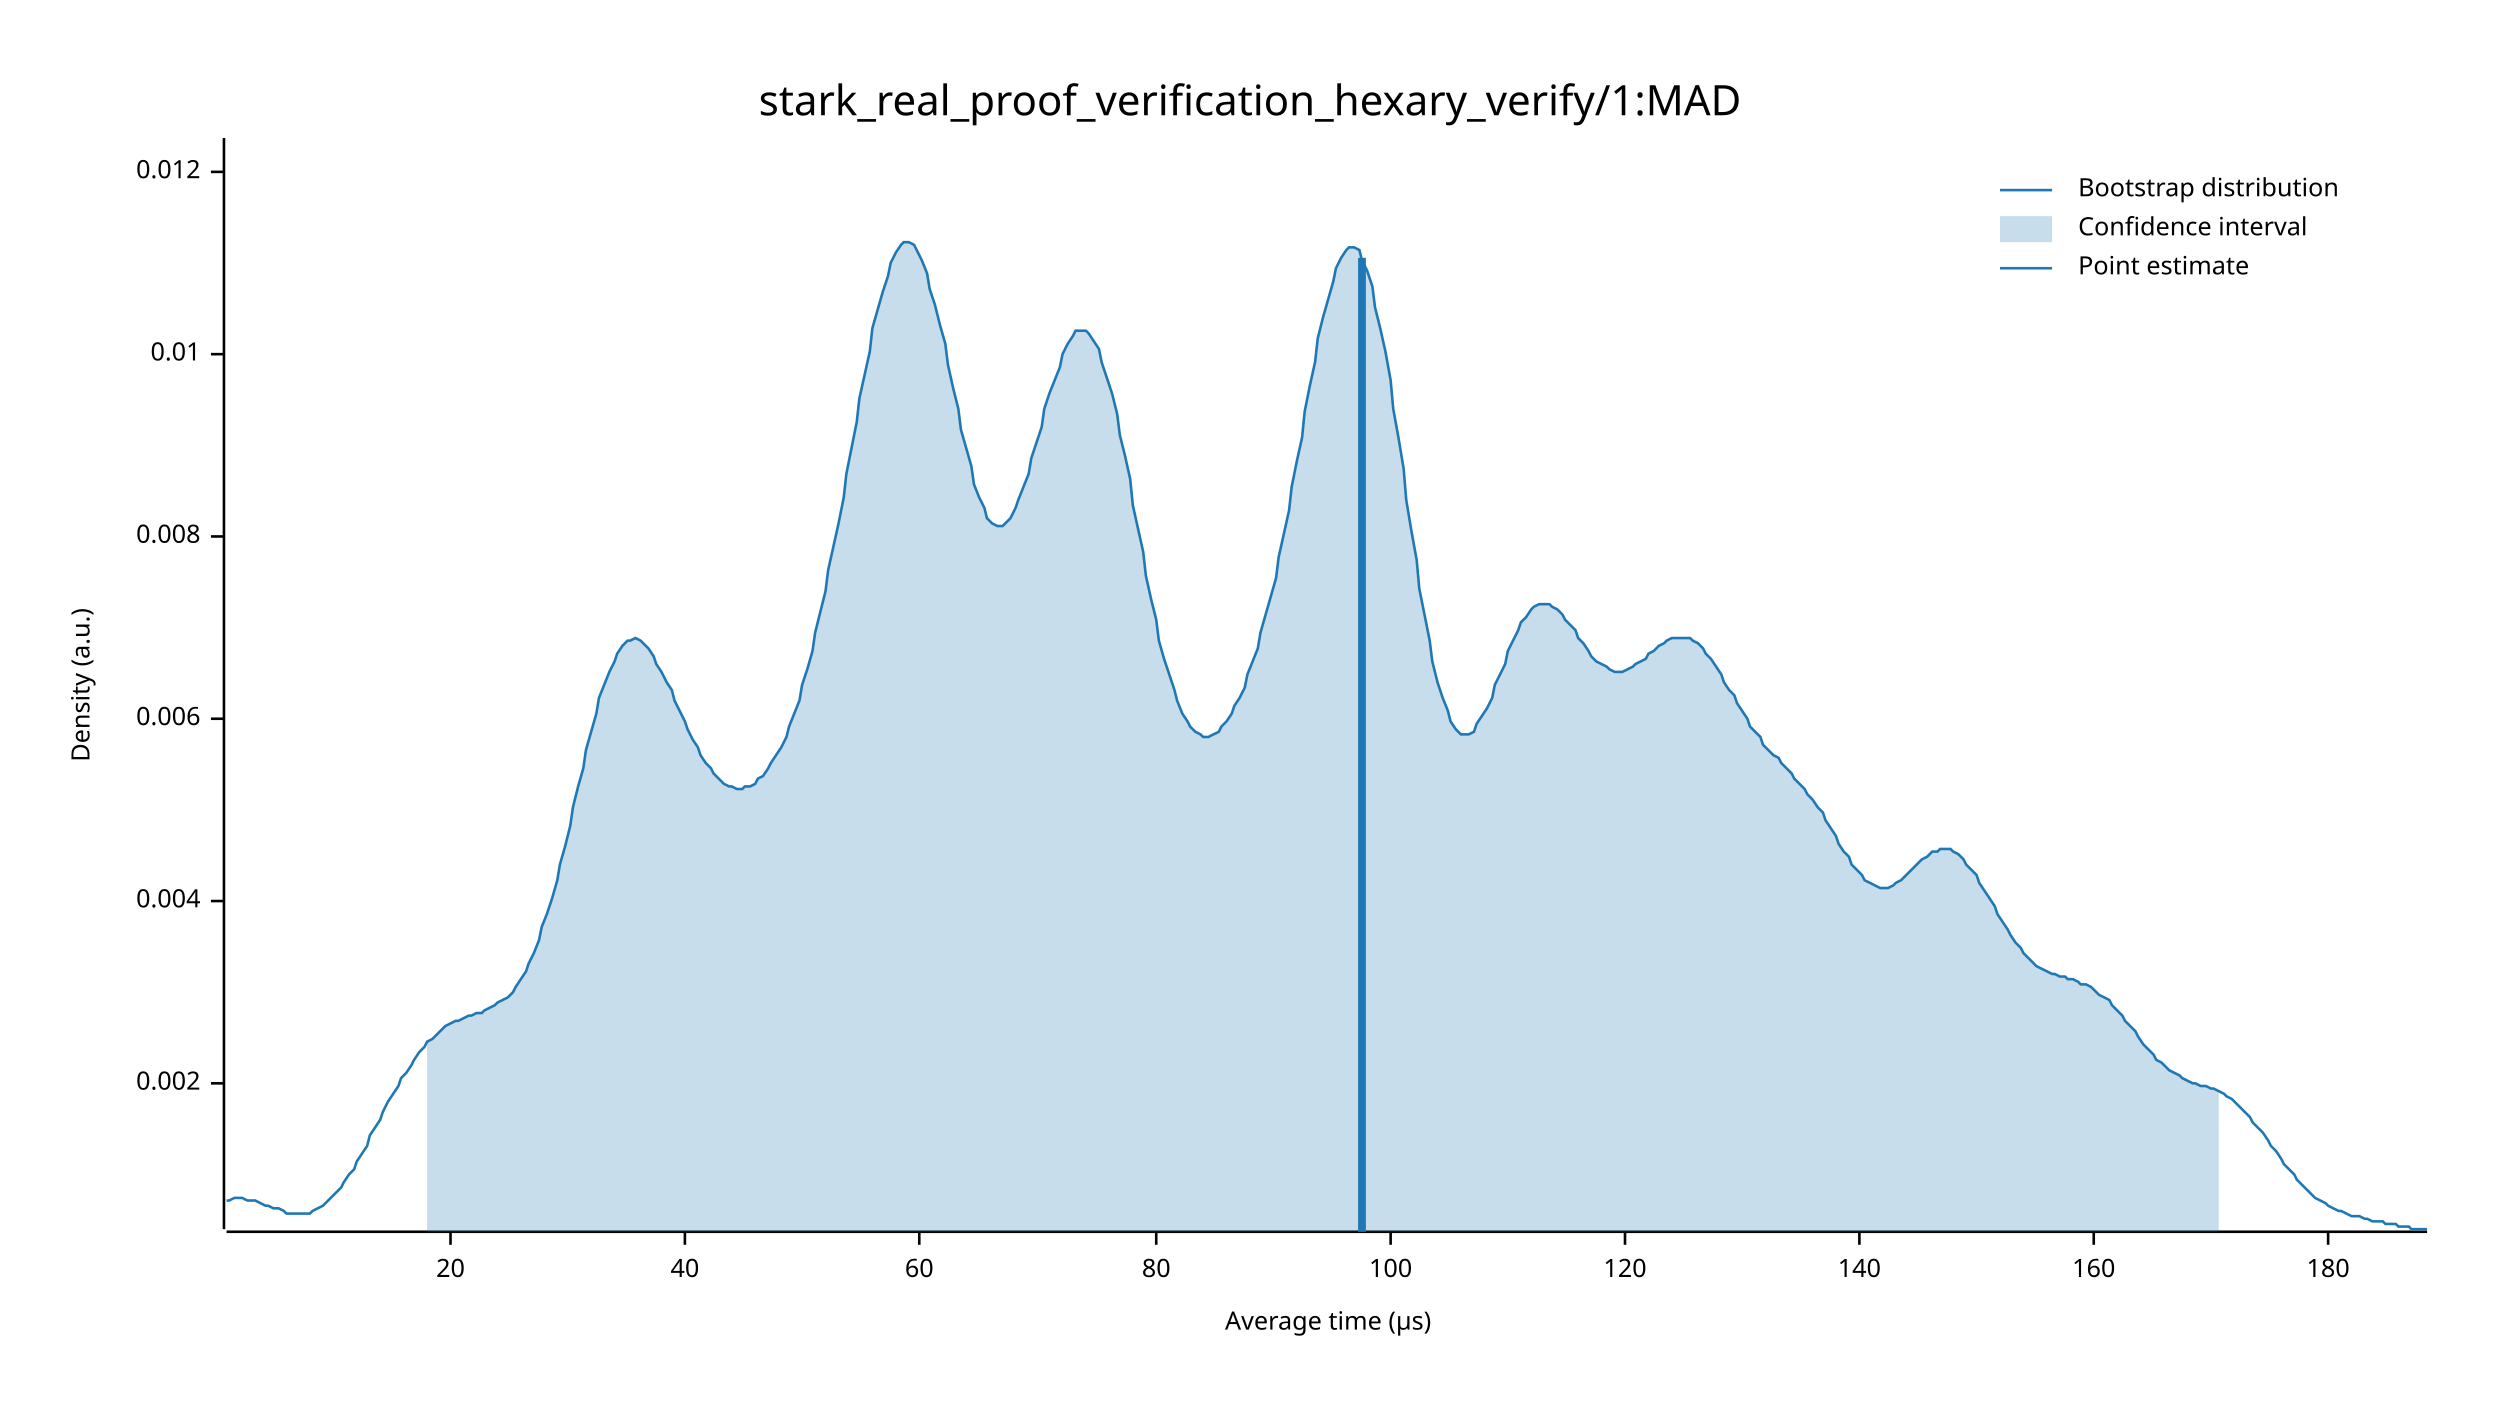
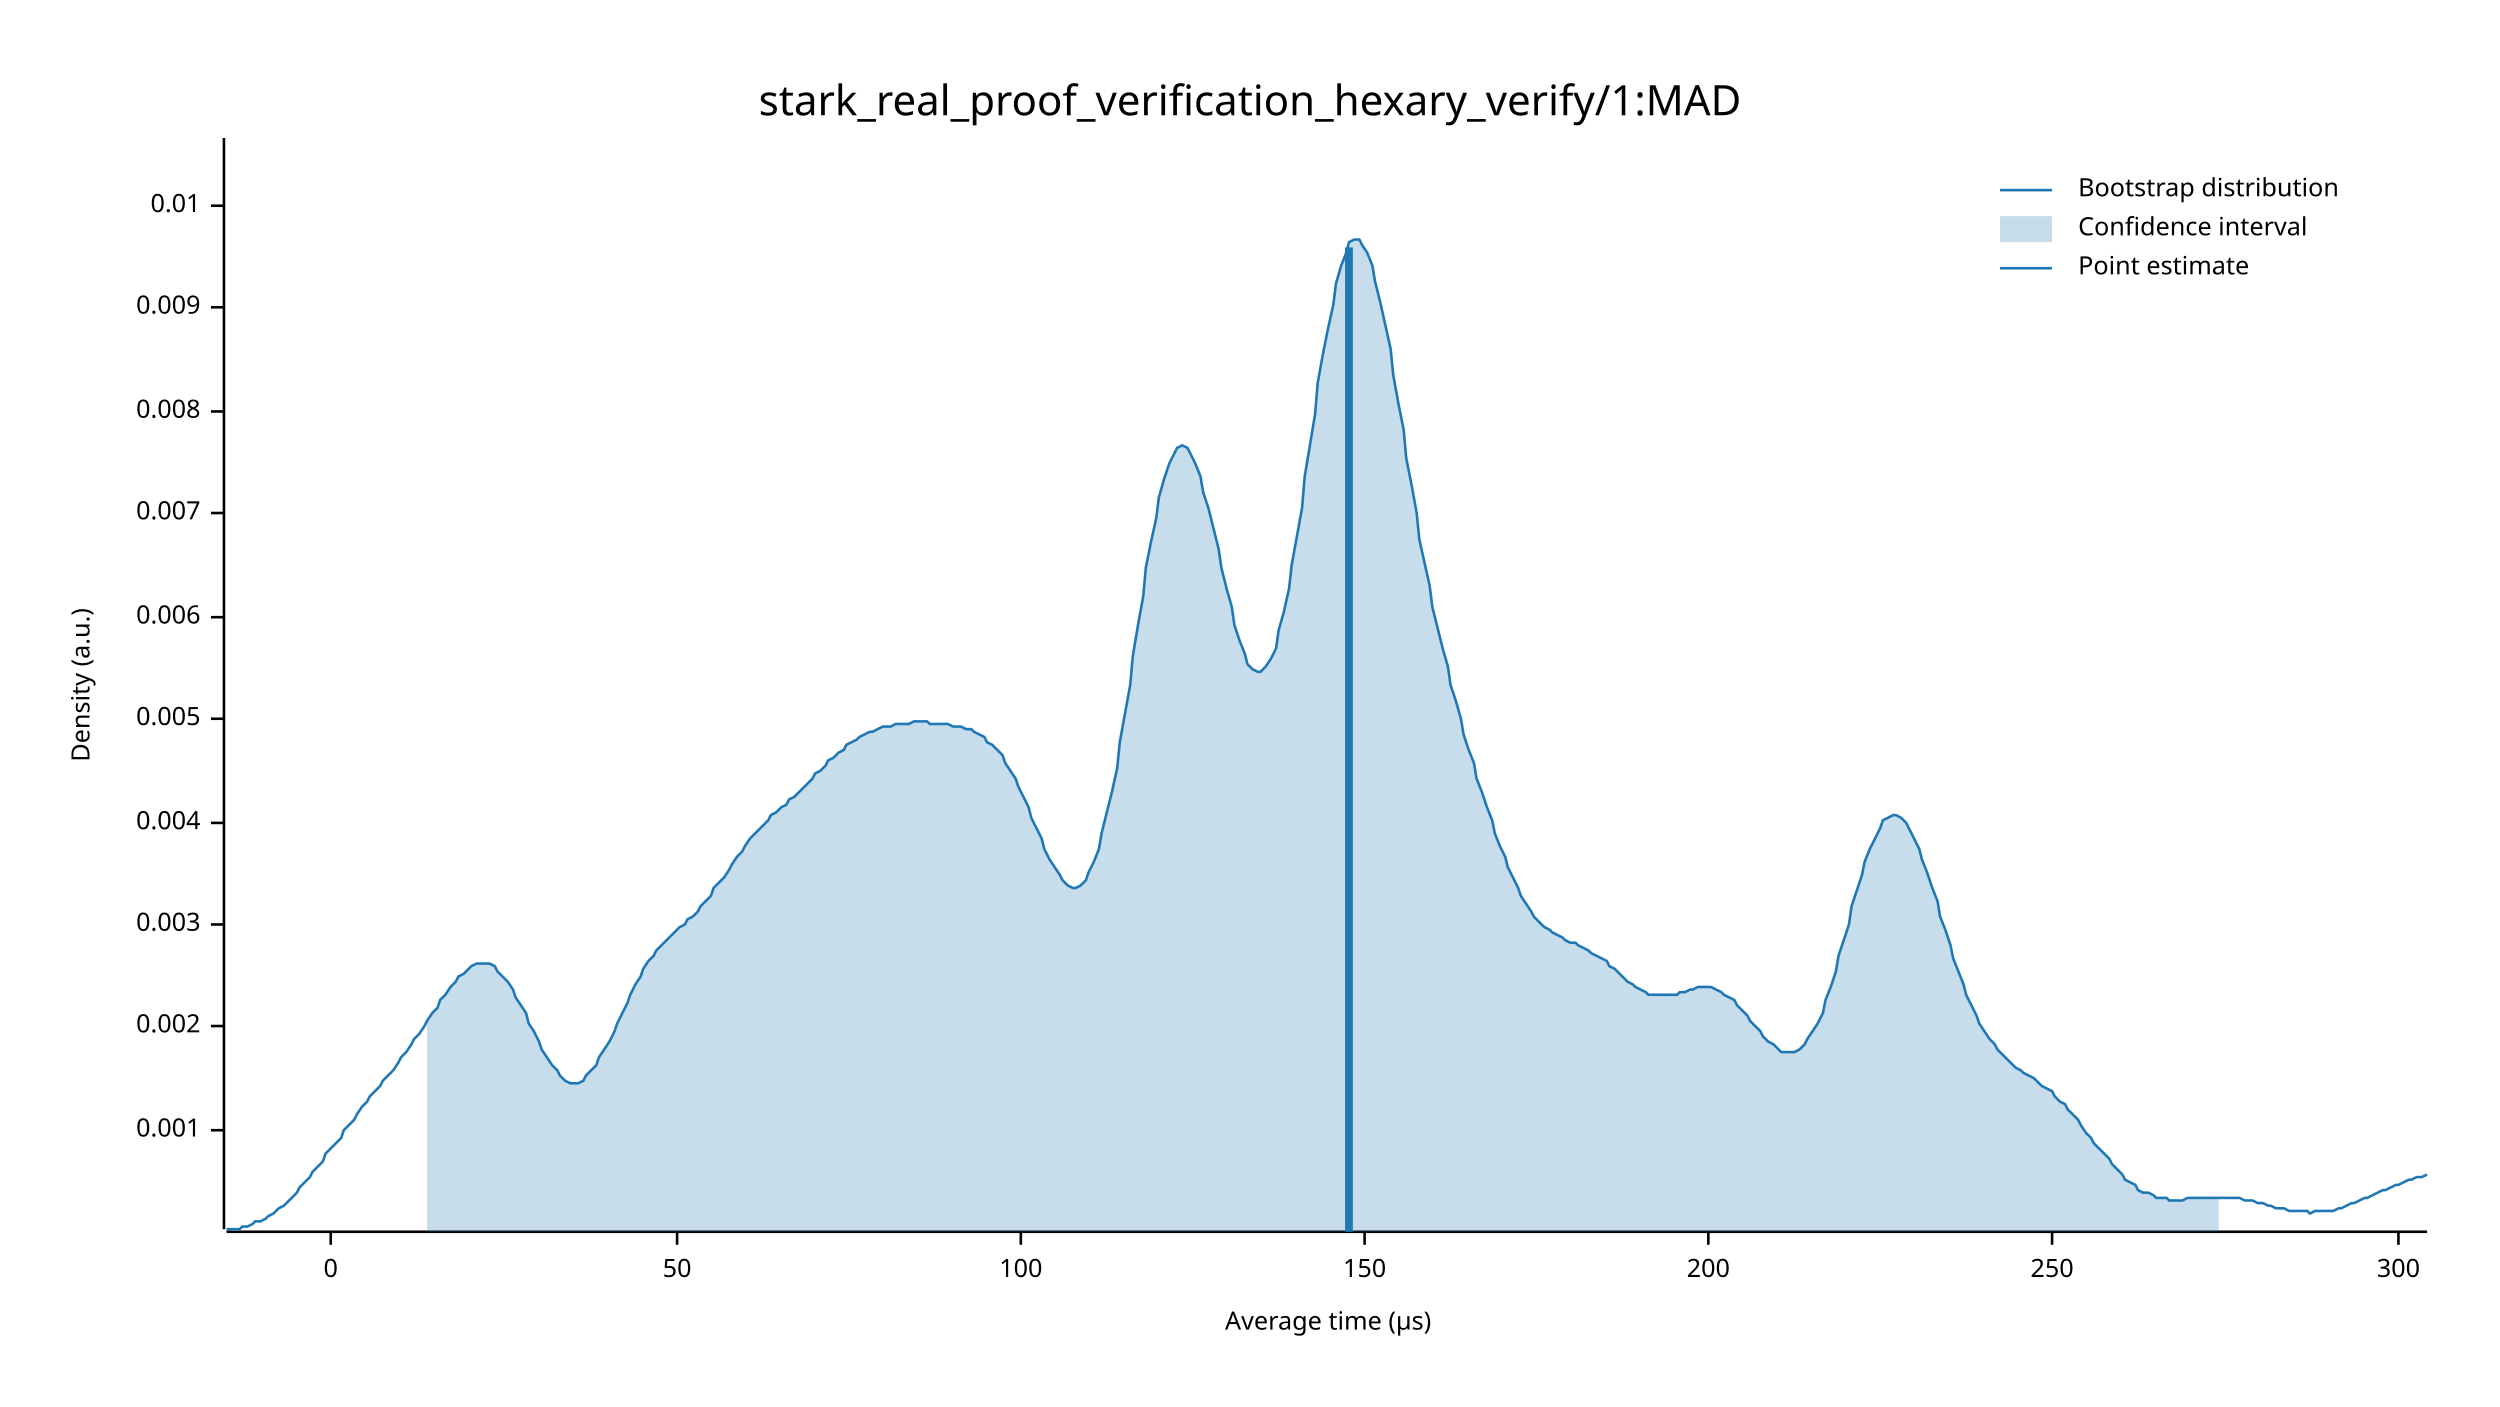
<svg xmlns="http://www.w3.org/2000/svg" width="960" height="540" viewBox="0 0 960 540">
  <text x="480" y="32" dy="0.76em" text-anchor="middle" font-family="sans-serif" font-size="16.129" opacity="1" fill="#000000">
stark_real_proof_verification_hexary_verify/1:MAD
</text>
  <text x="27" y="263" dy="0.76em" text-anchor="middle" font-family="sans-serif" font-size="9.677" opacity="1" fill="#000000" transform="rotate(270, 27, 263)">
Density (a.u.)
</text>
  <text x="510" y="513" dy="-0.5ex" text-anchor="middle" font-family="sans-serif" font-size="9.677" opacity="1" fill="#000000">
Average time (µs)
</text>
  <polyline fill="none" opacity="1" stroke="#000000" stroke-width="1" points="86,53 86,472 " />
-   <text x="77" y="416" dy="0.5ex" text-anchor="end" font-family="sans-serif" font-size="9.677" opacity="1" fill="#000000">
+   <text x="77" y="434" dy="0.5ex" text-anchor="end" font-family="sans-serif" font-size="9.677" opacity="1" fill="#000000">
+ 0.001
+ </text>
+   <polyline fill="none" opacity="1" stroke="#000000" stroke-width="1" points="81,434 86,434 " />
+   <text x="77" y="394" dy="0.5ex" text-anchor="end" font-family="sans-serif" font-size="9.677" opacity="1" fill="#000000">
0.002
</text>
-   <polyline fill="none" opacity="1" stroke="#000000" stroke-width="1" points="81,416 86,416 " />
-   <text x="77" y="346" dy="0.5ex" text-anchor="end" font-family="sans-serif" font-size="9.677" opacity="1" fill="#000000">
+   <polyline fill="none" opacity="1" stroke="#000000" stroke-width="1" points="81,394 86,394 " />
+   <text x="77" y="355" dy="0.5ex" text-anchor="end" font-family="sans-serif" font-size="9.677" opacity="1" fill="#000000">
+ 0.003
+ </text>
+   <polyline fill="none" opacity="1" stroke="#000000" stroke-width="1" points="81,355 86,355 " />
+   <text x="77" y="316" dy="0.5ex" text-anchor="end" font-family="sans-serif" font-size="9.677" opacity="1" fill="#000000">
0.004
</text>
-   <polyline fill="none" opacity="1" stroke="#000000" stroke-width="1" points="81,346 86,346 " />
+   <polyline fill="none" opacity="1" stroke="#000000" stroke-width="1" points="81,316 86,316 " />
  <text x="77" y="276" dy="0.5ex" text-anchor="end" font-family="sans-serif" font-size="9.677" opacity="1" fill="#000000">
+ 0.005
+ </text>
+   <polyline fill="none" opacity="1" stroke="#000000" stroke-width="1" points="81,276 86,276 " />
+   <text x="77" y="237" dy="0.5ex" text-anchor="end" font-family="sans-serif" font-size="9.677" opacity="1" fill="#000000">
0.006
</text>
-   <polyline fill="none" opacity="1" stroke="#000000" stroke-width="1" points="81,276 86,276 " />
-   <text x="77" y="206" dy="0.5ex" text-anchor="end" font-family="sans-serif" font-size="9.677" opacity="1" fill="#000000">
+   <polyline fill="none" opacity="1" stroke="#000000" stroke-width="1" points="81,237 86,237 " />
+   <text x="77" y="197" dy="0.5ex" text-anchor="end" font-family="sans-serif" font-size="9.677" opacity="1" fill="#000000">
+ 0.007
+ </text>
+   <polyline fill="none" opacity="1" stroke="#000000" stroke-width="1" points="81,197 86,197 " />
+   <text x="77" y="158" dy="0.5ex" text-anchor="end" font-family="sans-serif" font-size="9.677" opacity="1" fill="#000000">
0.008
</text>
-   <polyline fill="none" opacity="1" stroke="#000000" stroke-width="1" points="81,206 86,206 " />
-   <text x="77" y="136" dy="0.5ex" text-anchor="end" font-family="sans-serif" font-size="9.677" opacity="1" fill="#000000">
+   <polyline fill="none" opacity="1" stroke="#000000" stroke-width="1" points="81,158 86,158 " />
+   <text x="77" y="118" dy="0.5ex" text-anchor="end" font-family="sans-serif" font-size="9.677" opacity="1" fill="#000000">
+ 0.009
+ </text>
+   <polyline fill="none" opacity="1" stroke="#000000" stroke-width="1" points="81,118 86,118 " />
+   <text x="77" y="79" dy="0.5ex" text-anchor="end" font-family="sans-serif" font-size="9.677" opacity="1" fill="#000000">
0.01
</text>
-   <polyline fill="none" opacity="1" stroke="#000000" stroke-width="1" points="81,136 86,136 " />
-   <text x="77" y="66" dy="0.5ex" text-anchor="end" font-family="sans-serif" font-size="9.677" opacity="1" fill="#000000">
- 0.012
+   <polyline fill="none" opacity="1" stroke="#000000" stroke-width="1" points="81,79 86,79 " />
+   <polyline fill="none" opacity="1" stroke="#000000" stroke-width="1" points="87,473 932,473 " />
+   <text x="127" y="483" dy="0.76em" text-anchor="middle" font-family="sans-serif" font-size="9.677" opacity="1" fill="#000000">
+ 0
</text>
-   <polyline fill="none" opacity="1" stroke="#000000" stroke-width="1" points="81,66 86,66 " />
-   <polyline fill="none" opacity="1" stroke="#000000" stroke-width="1" points="87,473 932,473 " />
-   <text x="173" y="483" dy="0.76em" text-anchor="middle" font-family="sans-serif" font-size="9.677" opacity="1" fill="#000000">
- 20
+   <polyline fill="none" opacity="1" stroke="#000000" stroke-width="1" points="127,473 127,478 " />
+   <text x="260" y="483" dy="0.76em" text-anchor="middle" font-family="sans-serif" font-size="9.677" opacity="1" fill="#000000">
+ 50
</text>
-   <polyline fill="none" opacity="1" stroke="#000000" stroke-width="1" points="173,473 173,478 " />
-   <text x="263" y="483" dy="0.76em" text-anchor="middle" font-family="sans-serif" font-size="9.677" opacity="1" fill="#000000">
- 40
- </text>
-   <polyline fill="none" opacity="1" stroke="#000000" stroke-width="1" points="263,473 263,478 " />
-   <text x="353" y="483" dy="0.76em" text-anchor="middle" font-family="sans-serif" font-size="9.677" opacity="1" fill="#000000">
- 60
- </text>
-   <polyline fill="none" opacity="1" stroke="#000000" stroke-width="1" points="353,473 353,478 " />
-   <text x="444" y="483" dy="0.76em" text-anchor="middle" font-family="sans-serif" font-size="9.677" opacity="1" fill="#000000">
- 80
- </text>
-   <polyline fill="none" opacity="1" stroke="#000000" stroke-width="1" points="444,473 444,478 " />
-   <text x="534" y="483" dy="0.76em" text-anchor="middle" font-family="sans-serif" font-size="9.677" opacity="1" fill="#000000">
+   <polyline fill="none" opacity="1" stroke="#000000" stroke-width="1" points="260,473 260,478 " />
+   <text x="392" y="483" dy="0.76em" text-anchor="middle" font-family="sans-serif" font-size="9.677" opacity="1" fill="#000000">
100
</text>
-   <polyline fill="none" opacity="1" stroke="#000000" stroke-width="1" points="534,473 534,478 " />
-   <text x="624" y="483" dy="0.76em" text-anchor="middle" font-family="sans-serif" font-size="9.677" opacity="1" fill="#000000">
- 120
+   <polyline fill="none" opacity="1" stroke="#000000" stroke-width="1" points="392,473 392,478 " />
+   <text x="524" y="483" dy="0.76em" text-anchor="middle" font-family="sans-serif" font-size="9.677" opacity="1" fill="#000000">
+ 150
</text>
-   <polyline fill="none" opacity="1" stroke="#000000" stroke-width="1" points="624,473 624,478 " />
-   <text x="714" y="483" dy="0.76em" text-anchor="middle" font-family="sans-serif" font-size="9.677" opacity="1" fill="#000000">
- 140
+   <polyline fill="none" opacity="1" stroke="#000000" stroke-width="1" points="524,473 524,478 " />
+   <text x="656" y="483" dy="0.76em" text-anchor="middle" font-family="sans-serif" font-size="9.677" opacity="1" fill="#000000">
+ 200
</text>
-   <polyline fill="none" opacity="1" stroke="#000000" stroke-width="1" points="714,473 714,478 " />
-   <text x="804" y="483" dy="0.76em" text-anchor="middle" font-family="sans-serif" font-size="9.677" opacity="1" fill="#000000">
- 160
+   <polyline fill="none" opacity="1" stroke="#000000" stroke-width="1" points="656,473 656,478 " />
+   <text x="788" y="483" dy="0.76em" text-anchor="middle" font-family="sans-serif" font-size="9.677" opacity="1" fill="#000000">
+ 250
</text>
-   <polyline fill="none" opacity="1" stroke="#000000" stroke-width="1" points="804,473 804,478 " />
-   <text x="894" y="483" dy="0.76em" text-anchor="middle" font-family="sans-serif" font-size="9.677" opacity="1" fill="#000000">
- 180
+   <polyline fill="none" opacity="1" stroke="#000000" stroke-width="1" points="788,473 788,478 " />
+   <text x="921" y="483" dy="0.76em" text-anchor="middle" font-family="sans-serif" font-size="9.677" opacity="1" fill="#000000">
+ 300
</text>
-   <polyline fill="none" opacity="1" stroke="#000000" stroke-width="1" points="894,473 894,478 " />
-   <polyline fill="none" opacity="1" stroke="#1F78B4" stroke-width="1" points="87,461 88,461 90,460 92,460 93,460 95,461 97,461 98,461 100,462 102,463 103,463 105,464 107,464 109,465 110,466 112,466 114,466 115,466 117,466 119,466 120,465 122,464 124,463 125,462 127,460 129,458 131,456 132,454 134,451 136,449 137,446 139,443 141,440 142,436 144,433 146,430 147,427 149,423 151,420 153,417 154,414 156,412 158,409 159,407 161,404 163,402 164,400 166,399 168,397 169,396 171,394 173,393 175,392 176,392 178,391 180,390 181,390 183,389 185,389 186,388 188,387 190,386 191,385 193,384 195,383 197,381 198,379 200,376 202,373 203,370 205,366 207,361 208,356 210,351 212,345 214,338 215,332 217,325 219,317 220,310 222,302 224,295 225,288 227,281 229,274 230,268 232,263 234,258 236,254 237,251 239,248 241,246 242,246 244,245 246,246 247,247 249,249 251,252 252,255 254,258 256,262 258,265 259,269 261,273 263,277 264,280 266,284 268,287 269,290 271,293 273,295 274,297 276,299 278,301 280,302 281,302 283,303 285,303 286,302 288,302 290,301 291,299 293,298 295,295 296,293 298,290 300,287 302,283 303,279 305,274 307,269 308,263 310,257 312,250 313,243 315,235 317,227 318,219 320,210 322,201 324,191 325,182 327,172 329,162 330,153 332,144 334,135 335,126 337,119 339,112 341,106 342,101 344,97 346,94 347,93 349,93 351,94 352,96 354,100 356,105 357,111 359,117 361,125 363,132 364,140 366,149 368,157 369,165 371,172 373,179 374,186 376,191 378,195 379,199 381,201 383,202 385,202 386,201 388,199 390,195 391,192 393,187 395,182 396,176 398,170 400,164 401,157 403,151 405,146 407,141 408,136 410,132 412,129 413,127 415,127 417,127 418,128 420,131 422,134 423,139 425,145 427,151 429,159 430,167 432,175 434,184 435,194 437,203 439,212 440,221 442,230 444,238 445,246 447,253 449,259 451,265 452,269 454,274 456,277 457,279 459,281 461,282 462,283 464,283 466,282 468,281 469,279 471,277 473,274 474,271 476,268 478,264 479,259 481,254 483,249 484,243 486,236 488,229 490,222 491,214 493,205 495,196 496,187 498,177 500,168 501,158 503,148 505,139 506,130 508,122 510,115 512,108 513,103 515,99 517,96 518,95 520,95 522,96 523,100 525,104 527,110 528,118 530,126 532,135 534,146 535,157 537,168 539,180 540,192 542,204 544,215 545,226 547,236 549,246 550,254 552,262 554,268 556,273 557,277 559,280 561,282 562,282 564,282 566,281 567,278 569,275 571,272 573,268 574,263 576,259 578,255 579,250 581,246 583,242 584,239 586,237 588,234 589,233 591,232 593,232 595,232 596,233 598,234 600,236 601,238 603,240 605,242 606,245 608,247 610,250 611,252 613,254 615,255 617,256 618,257 620,258 622,258 623,258 625,257 627,256 628,255 630,254 632,253 633,251 635,250 637,248 639,247 640,246 642,245 644,245 645,245 647,245 649,245 650,246 652,247 654,249 655,251 657,253 659,256 661,259 662,262 664,265 666,267 667,270 669,273 671,276 672,279 674,281 676,283 677,286 679,288 681,290 683,291 684,293 686,295 688,297 689,299 691,301 693,303 694,305 696,307 698,310 700,312 701,315 703,318 705,321 706,324 708,327 710,329 711,332 713,334 715,336 716,338 718,339 720,340 722,341 723,341 725,341 727,340 728,339 730,338 732,336 733,335 735,333 737,331 738,330 740,329 742,327 744,327 745,326 747,326 749,326 750,327 752,328 754,330 755,332 757,334 759,336 760,339 762,342 764,345 766,348 767,351 769,354 771,357 772,359 774,362 776,364 777,366 779,368 781,370 782,371 784,372 786,373 788,374 789,374 791,375 793,375 794,376 796,376 798,377 799,378 801,378 803,379 804,380 806,382 808,383 810,384 811,386 813,388 815,390 816,392 818,394 820,396 821,398 823,401 825,403 827,405 828,407 830,408 832,410 833,411 835,412 837,413 838,414 840,415 842,416 843,416 845,417 847,417 849,418 850,418 852,419 854,420 855,421 857,422 859,424 860,425 862,427 864,429 865,431 867,433 869,435 871,438 872,440 874,442 876,445 877,447 879,449 881,451 882,453 884,455 886,457 887,458 889,460 891,461 893,462 894,463 896,464 898,465 899,465 901,466 903,467 904,467 906,467 908,468 909,468 911,469 913,469 915,469 916,470 918,470 920,470 921,471 923,471 925,471 926,472 928,472 930,472 932,472 " />
-   <polygon opacity="0.25" fill="#1F78B4" points="164,400 166,399 168,397 169,396 171,394 173,393 175,392 176,392 178,391 180,390 181,390 183,389 185,389 186,388 188,387 190,386 191,385 193,384 195,383 197,381 198,379 200,376 202,373 203,370 205,366 207,361 208,356 210,351 212,345 214,338 215,332 217,325 219,317 220,310 222,302 224,295 225,288 227,281 229,274 230,268 232,263 234,258 236,254 237,251 239,248 241,246 242,246 244,245 246,246 247,247 249,249 251,252 252,255 254,258 256,262 258,265 259,269 261,273 263,277 264,280 266,284 268,287 269,290 271,293 273,295 274,297 276,299 278,301 280,302 281,302 283,303 285,303 286,302 288,302 290,301 291,299 293,298 295,295 296,293 298,290 300,287 302,283 303,279 305,274 307,269 308,263 310,257 312,250 313,243 315,235 317,227 318,219 320,210 322,201 324,191 325,182 327,172 329,162 330,153 332,144 334,135 335,126 337,119 339,112 341,106 342,101 344,97 346,94 347,93 349,93 351,94 352,96 354,100 356,105 357,111 359,117 361,125 363,132 364,140 366,149 368,157 369,165 371,172 373,179 374,186 376,191 378,195 379,199 381,201 383,202 385,202 386,201 388,199 390,195 391,192 393,187 395,182 396,176 398,170 400,164 401,157 403,151 405,146 407,141 408,136 410,132 412,129 413,127 415,127 417,127 418,128 420,131 422,134 423,139 425,145 427,151 429,159 430,167 432,175 434,184 435,194 437,203 439,212 440,221 442,230 444,238 445,246 447,253 449,259 451,265 452,269 454,274 456,277 457,279 459,281 461,282 462,283 464,283 466,282 468,281 469,279 471,277 473,274 474,271 476,268 478,264 479,259 481,254 483,249 484,243 486,236 488,229 490,222 491,214 493,205 495,196 496,187 498,177 500,168 501,158 503,148 505,139 506,130 508,122 510,115 512,108 513,103 515,99 517,96 518,95 520,95 522,96 523,100 525,104 527,110 528,118 530,126 532,135 534,146 535,157 537,168 539,180 540,192 542,204 544,215 545,226 547,236 549,246 550,254 552,262 554,268 556,273 557,277 559,280 561,282 562,282 564,282 566,281 567,278 569,275 571,272 573,268 574,263 576,259 578,255 579,250 581,246 583,242 584,239 586,237 588,234 589,233 591,232 593,232 595,232 596,233 598,234 600,236 601,238 603,240 605,242 606,245 608,247 610,250 611,252 613,254 615,255 617,256 618,257 620,258 622,258 623,258 625,257 627,256 628,255 630,254 632,253 633,251 635,250 637,248 639,247 640,246 642,245 644,245 645,245 647,245 649,245 650,246 652,247 654,249 655,251 657,253 659,256 661,259 662,262 664,265 666,267 667,270 669,273 671,276 672,279 674,281 676,283 677,286 679,288 681,290 683,291 684,293 686,295 688,297 689,299 691,301 693,303 694,305 696,307 698,310 700,312 701,315 703,318 705,321 706,324 708,327 710,329 711,332 713,334 715,336 716,338 718,339 720,340 722,341 723,341 725,341 727,340 728,339 730,338 732,336 733,335 735,333 737,331 738,330 740,329 742,327 744,327 745,326 747,326 749,326 750,327 752,328 754,330 755,332 757,334 759,336 760,339 762,342 764,345 766,348 767,351 769,354 771,357 772,359 774,362 776,364 777,366 779,368 781,370 782,371 784,372 786,373 788,374 789,374 791,375 793,375 794,376 796,376 798,377 799,378 801,378 803,379 804,380 806,382 808,383 810,384 811,386 813,388 815,390 816,392 818,394 820,396 821,398 823,401 825,403 827,405 828,407 830,408 832,410 833,411 835,412 837,413 838,414 840,415 842,416 843,416 845,417 847,417 849,418 850,418 852,419 852,473 164,473 " />
-   <polyline fill="none" opacity="1" stroke="#1F78B4" stroke-width="3" points="523,473 523,99 " />
+   <polyline fill="none" opacity="1" stroke="#000000" stroke-width="1" points="921,473 921,478 " />
+   <polyline fill="none" opacity="1" stroke="#1F78B4" stroke-width="1" points="87,472 88,472 90,472 92,472 93,471 95,471 97,470 98,469 100,469 102,468 103,467 105,466 107,464 109,463 110,462 112,460 114,458 115,456 117,454 119,452 120,450 122,448 124,446 125,443 127,441 129,439 131,437 132,434 134,432 136,430 137,428 139,425 141,423 142,421 144,419 146,417 147,415 149,413 151,411 153,408 154,406 156,404 158,401 159,399 161,397 163,394 164,392 166,389 168,387 169,384 171,382 173,379 175,377 176,375 178,374 180,372 181,371 183,370 185,370 186,370 188,370 190,371 191,373 193,375 195,377 197,380 198,383 200,386 202,389 203,393 205,396 207,400 208,403 210,406 212,409 214,411 215,413 217,415 219,416 220,416 222,416 224,415 225,413 227,411 229,409 230,406 232,403 234,400 236,396 237,393 239,389 241,385 242,382 244,378 246,375 247,372 249,369 251,367 252,365 254,363 256,361 258,359 259,358 261,356 263,355 264,353 266,352 268,350 269,348 271,346 273,344 274,341 276,339 278,337 280,334 281,332 283,329 285,327 286,325 288,322 290,320 291,319 293,317 295,315 296,313 298,312 300,310 302,309 303,307 305,306 307,304 308,303 310,301 312,299 313,297 315,296 317,294 318,292 320,291 322,289 324,288 325,286 327,285 329,284 330,283 332,282 334,281 335,281 337,280 339,279 341,279 342,279 344,278 346,278 347,278 349,278 351,277 352,277 354,277 356,277 357,278 359,278 361,278 363,278 364,278 366,279 368,279 369,279 371,280 373,280 374,281 376,282 378,283 379,285 381,286 383,288 385,290 386,293 388,296 390,299 391,302 393,306 395,310 396,314 398,318 400,322 401,326 403,330 405,333 407,336 408,338 410,340 412,341 413,341 415,340 417,338 418,335 420,331 422,326 423,320 425,312 427,304 429,295 430,285 432,274 434,263 435,252 437,240 439,229 440,218 442,208 444,199 445,191 447,184 449,178 451,174 452,172 454,171 456,172 457,174 459,178 461,183 462,189 464,195 466,203 468,211 469,218 471,226 473,233 474,240 476,246 478,251 479,255 481,257 483,258 484,258 486,256 488,253 490,249 491,242 493,235 495,226 496,217 498,206 500,195 501,183 503,171 505,159 506,147 508,136 510,126 512,117 513,109 515,102 517,97 518,93 520,92 522,92 523,94 525,97 527,102 528,108 530,116 532,125 534,134 535,144 537,155 539,165 540,176 542,186 544,197 545,207 547,216 549,225 550,233 552,241 554,249 556,256 557,263 559,269 561,276 562,282 564,288 566,293 567,299 569,304 571,310 573,315 574,320 576,325 578,329 579,333 581,337 583,341 584,344 586,347 588,350 589,352 591,354 593,356 595,357 596,358 598,359 600,360 601,361 603,362 605,362 606,363 608,364 610,365 611,366 613,367 615,368 617,369 618,371 620,372 622,374 623,375 625,377 627,378 628,379 630,380 632,381 633,382 635,382 637,382 639,382 640,382 642,382 644,382 645,381 647,381 649,380 650,380 652,379 654,379 655,379 657,379 659,380 661,381 662,382 664,383 666,384 667,386 669,388 671,390 672,392 674,394 676,396 677,398 679,400 681,401 683,403 684,404 686,404 688,404 689,404 691,403 693,401 694,399 696,396 698,393 700,389 701,384 703,379 705,373 706,367 708,361 710,355 711,348 713,342 715,336 716,331 718,326 720,322 722,318 723,315 725,314 727,313 728,313 730,314 732,316 733,318 735,322 737,326 738,330 740,335 742,341 744,346 745,352 747,357 749,363 750,368 752,373 754,378 755,382 757,386 759,390 760,393 762,396 764,399 766,401 767,403 769,405 771,407 772,408 774,410 776,411 777,412 779,413 781,414 782,415 784,417 786,418 788,419 789,421 791,423 793,424 794,426 796,428 798,430 799,432 801,435 803,437 804,439 806,441 808,443 810,445 811,447 813,449 815,451 816,453 818,454 820,455 821,457 823,458 825,458 827,459 828,460 830,460 832,460 833,461 835,461 837,461 838,461 840,460 842,460 843,460 845,460 847,460 849,460 850,460 852,460 854,460 855,460 857,460 859,460 860,460 862,461 864,461 865,461 867,462 869,462 871,463 872,463 874,464 876,464 877,464 879,465 881,465 882,465 884,465 886,465 887,466 889,465 891,465 893,465 894,465 896,465 898,464 899,464 901,463 903,462 904,462 906,461 908,460 909,460 911,459 913,458 915,457 916,457 918,456 920,455 921,455 923,454 925,453 926,453 928,452 930,452 932,451 " />
+   <polygon opacity="0.25" fill="#1F78B4" points="164,392 166,389 168,387 169,384 171,382 173,379 175,377 176,375 178,374 180,372 181,371 183,370 185,370 186,370 188,370 190,371 191,373 193,375 195,377 197,380 198,383 200,386 202,389 203,393 205,396 207,400 208,403 210,406 212,409 214,411 215,413 217,415 219,416 220,416 222,416 224,415 225,413 227,411 229,409 230,406 232,403 234,400 236,396 237,393 239,389 241,385 242,382 244,378 246,375 247,372 249,369 251,367 252,365 254,363 256,361 258,359 259,358 261,356 263,355 264,353 266,352 268,350 269,348 271,346 273,344 274,341 276,339 278,337 280,334 281,332 283,329 285,327 286,325 288,322 290,320 291,319 293,317 295,315 296,313 298,312 300,310 302,309 303,307 305,306 307,304 308,303 310,301 312,299 313,297 315,296 317,294 318,292 320,291 322,289 324,288 325,286 327,285 329,284 330,283 332,282 334,281 335,281 337,280 339,279 341,279 342,279 344,278 346,278 347,278 349,278 351,277 352,277 354,277 356,277 357,278 359,278 361,278 363,278 364,278 366,279 368,279 369,279 371,280 373,280 374,281 376,282 378,283 379,285 381,286 383,288 385,290 386,293 388,296 390,299 391,302 393,306 395,310 396,314 398,318 400,322 401,326 403,330 405,333 407,336 408,338 410,340 412,341 413,341 415,340 417,338 418,335 420,331 422,326 423,320 425,312 427,304 429,295 430,285 432,274 434,263 435,252 437,240 439,229 440,218 442,208 444,199 445,191 447,184 449,178 451,174 452,172 454,171 456,172 457,174 459,178 461,183 462,189 464,195 466,203 468,211 469,218 471,226 473,233 474,240 476,246 478,251 479,255 481,257 483,258 484,258 486,256 488,253 490,249 491,242 493,235 495,226 496,217 498,206 500,195 501,183 503,171 505,159 506,147 508,136 510,126 512,117 513,109 515,102 517,97 518,93 520,92 522,92 523,94 525,97 527,102 528,108 530,116 532,125 534,134 535,144 537,155 539,165 540,176 542,186 544,197 545,207 547,216 549,225 550,233 552,241 554,249 556,256 557,263 559,269 561,276 562,282 564,288 566,293 567,299 569,304 571,310 573,315 574,320 576,325 578,329 579,333 581,337 583,341 584,344 586,347 588,350 589,352 591,354 593,356 595,357 596,358 598,359 600,360 601,361 603,362 605,362 606,363 608,364 610,365 611,366 613,367 615,368 617,369 618,371 620,372 622,374 623,375 625,377 627,378 628,379 630,380 632,381 633,382 635,382 637,382 639,382 640,382 642,382 644,382 645,381 647,381 649,380 650,380 652,379 654,379 655,379 657,379 659,380 661,381 662,382 664,383 666,384 667,386 669,388 671,390 672,392 674,394 676,396 677,398 679,400 681,401 683,403 684,404 686,404 688,404 689,404 691,403 693,401 694,399 696,396 698,393 700,389 701,384 703,379 705,373 706,367 708,361 710,355 711,348 713,342 715,336 716,331 718,326 720,322 722,318 723,315 725,314 727,313 728,313 730,314 732,316 733,318 735,322 737,326 738,330 740,335 742,341 744,346 745,352 747,357 749,363 750,368 752,373 754,378 755,382 757,386 759,390 760,393 762,396 764,399 766,401 767,403 769,405 771,407 772,408 774,410 776,411 777,412 779,413 781,414 782,415 784,417 786,418 788,419 789,421 791,423 793,424 794,426 796,428 798,430 799,432 801,435 803,437 804,439 806,441 808,443 810,445 811,447 813,449 815,451 816,453 818,454 820,455 821,457 823,458 825,458 827,459 828,460 830,460 832,460 833,461 835,461 837,461 838,461 840,460 842,460 843,460 845,460 847,460 849,460 850,460 852,460 852,473 164,473 " />
+   <polyline fill="none" opacity="1" stroke="#1F78B4" stroke-width="3" points="518,473 518,95 " />
  <text x="798" y="68" dy="0.76em" text-anchor="start" font-family="sans-serif" font-size="9.677" opacity="1" fill="#000000">
Bootstrap distribution
</text>
  <text x="798" y="83" dy="0.76em" text-anchor="start" font-family="sans-serif" font-size="9.677" opacity="1" fill="#000000">
Confidence interval
</text>
  <text x="798" y="98" dy="0.76em" text-anchor="start" font-family="sans-serif" font-size="9.677" opacity="1" fill="#000000">
Point estimate
</text>
  <polyline fill="none" opacity="1" stroke="#1F78B4" stroke-width="1" points="768,73 788,73 " />
  <rect x="768" y="83" width="20" height="10" opacity="0.25" fill="#1F78B4" stroke="none" />
  <polyline fill="none" opacity="1" stroke="#1F78B4" stroke-width="1" points="768,103 788,103 " />
</svg>
